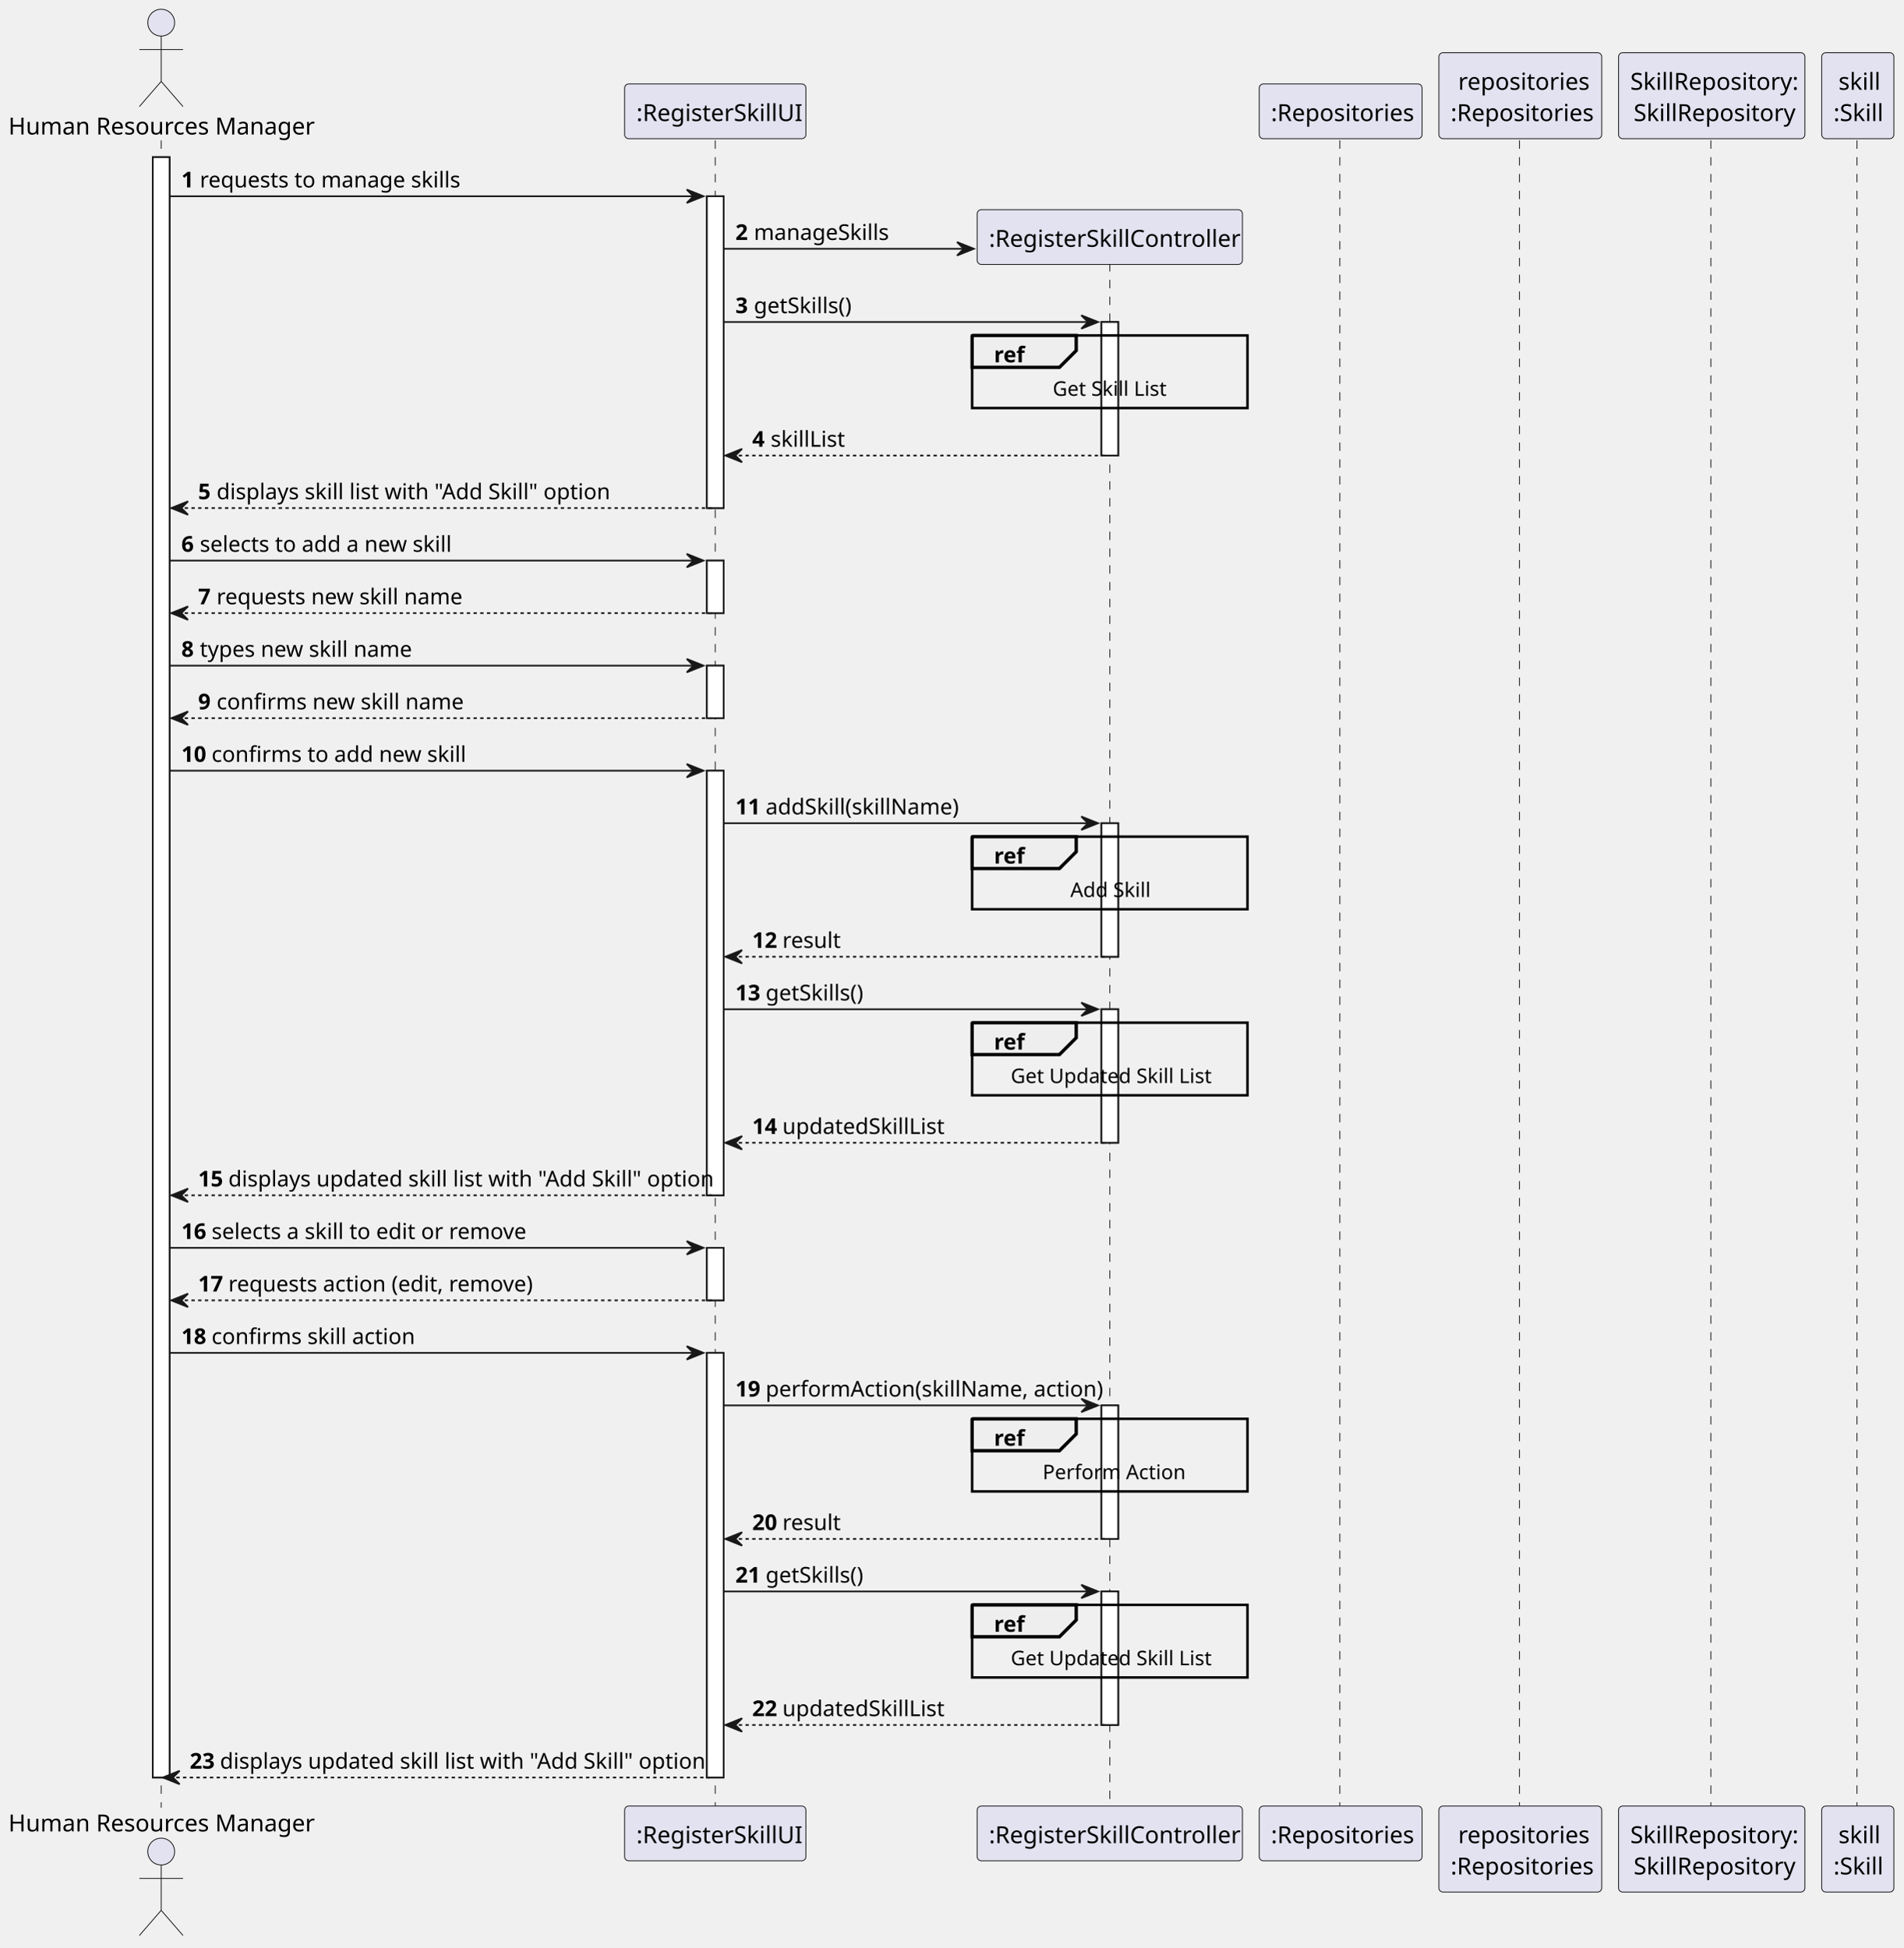
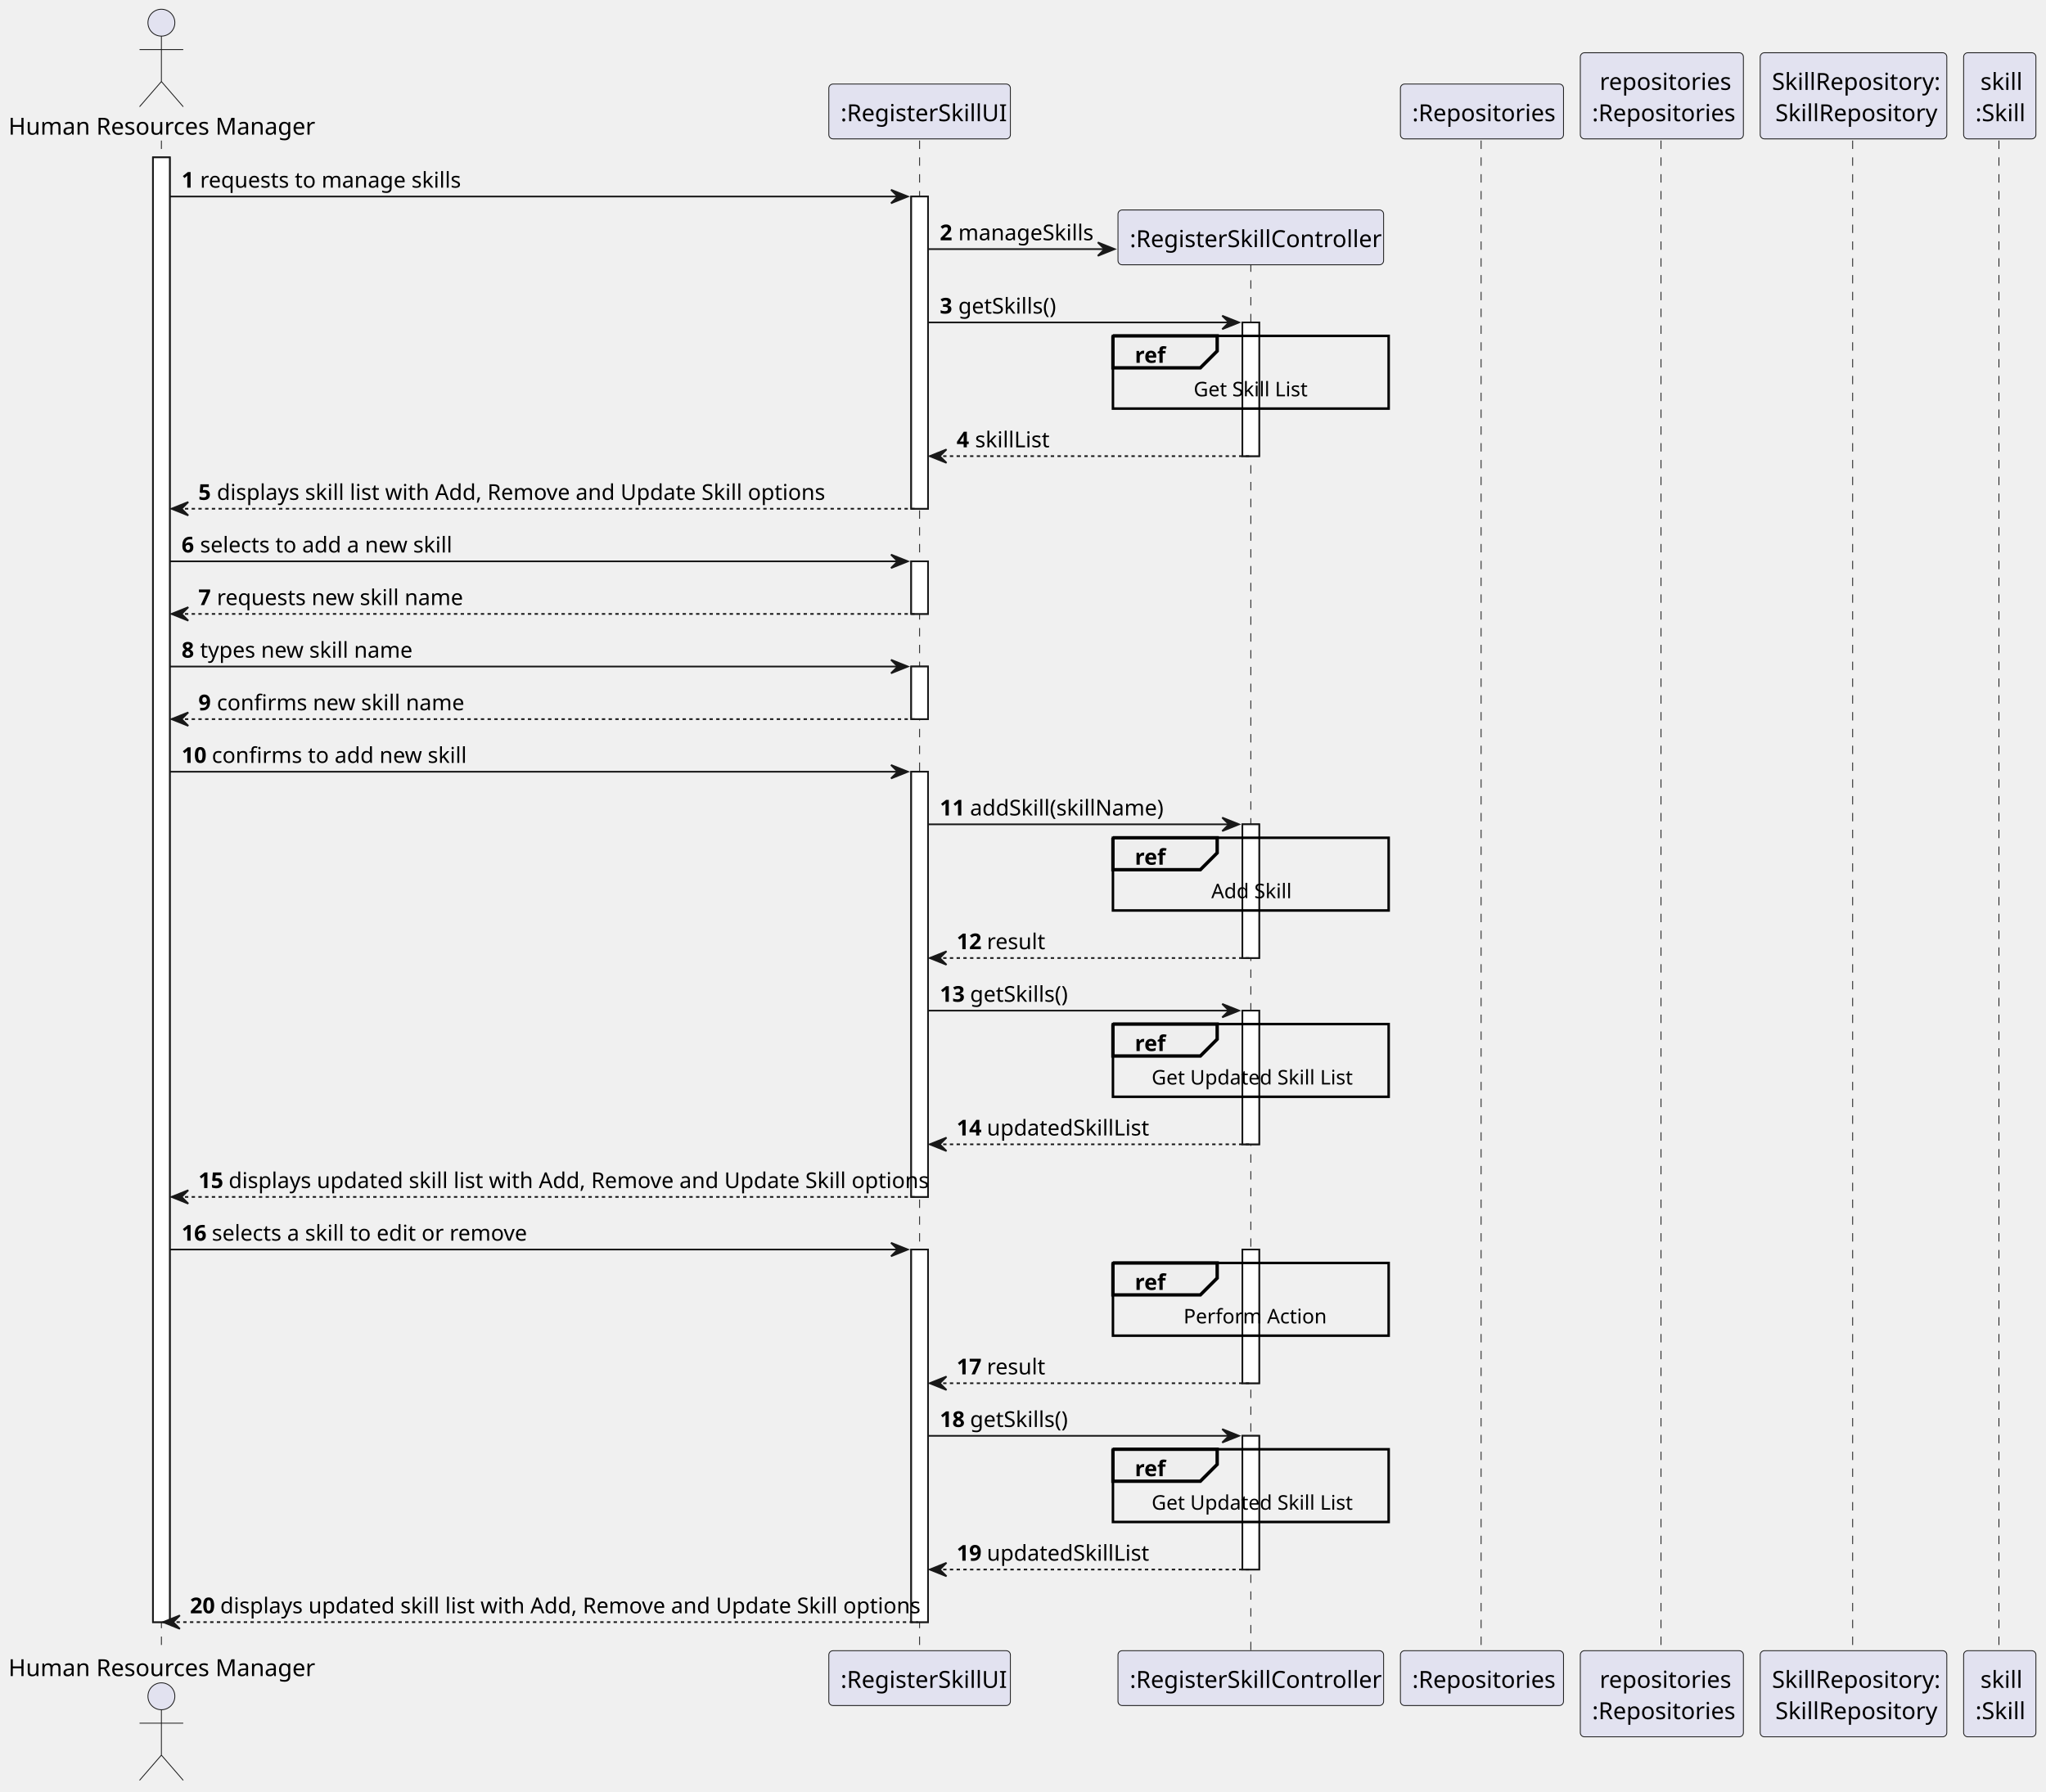
- <svg xmlns="http://www.w3.org/2000/svg" contentStyleType="text/css" height="1160px" preserveAspectRatio="none" style="width:1134px;height:1160px;background:#FFFFFF;" version="1.1" viewBox="0 0 1134 1160" width="1134px" zoomAndPan="magnify">
+ <svg xmlns="http://www.w3.org/2000/svg" contentStyleType="text/css" height="1066px" preserveAspectRatio="none" style="width:1217px;height:1066px;background:#FFFFFF;" version="1.1" viewBox="0 0 1217 1066" width="1217px" zoomAndPan="magnify">
  <defs />
  <g>
-     <rect fill="#FFFFFF" height="965.283" style="stroke:#181818;stroke-width:1.0;" width="10" x="91" y="93.621" />
-     <rect fill="#FFFFFF" height="185.746" style="stroke:#181818;stroke-width:1.0;" width="10" x="421" y="116.912" />
-     <rect fill="#FFFFFF" height="31.291" style="stroke:#181818;stroke-width:1.0;" width="10" x="421" y="333.949" />
-     <rect fill="#FFFFFF" height="31.291" style="stroke:#181818;stroke-width:1.0;" width="10" x="421" y="396.531" />
-     <rect fill="#FFFFFF" height="252.959" style="stroke:#181818;stroke-width:1.0;" width="10" x="421" y="459.113" />
-     <rect fill="#FFFFFF" height="31.291" style="stroke:#181818;stroke-width:1.0;" width="10" x="421" y="743.363" />
-     <rect fill="#FFFFFF" height="252.959" style="stroke:#181818;stroke-width:1.0;" width="10" x="421" y="805.945" />
-     <rect fill="#FFFFFF" height="79.543" style="stroke:#181818;stroke-width:1.0;" width="10" x="656" y="191.824" />
-     <rect fill="#FFFFFF" height="79.543" style="stroke:#181818;stroke-width:1.0;" width="10" x="656" y="490.404" />
-     <rect fill="#FFFFFF" height="79.543" style="stroke:#181818;stroke-width:1.0;" width="10" x="656" y="601.238" />
-     <rect fill="#FFFFFF" height="79.543" style="stroke:#181818;stroke-width:1.0;" width="10" x="656" y="837.236" />
-     <rect fill="#FFFFFF" height="79.543" style="stroke:#181818;stroke-width:1.0;" width="10" x="656" y="948.07" />
-     <line style="stroke:#181818;stroke-width:0.5;stroke-dasharray:5.0,5.0;" x1="96" x2="96" y1="83.621" y2="1076.904" />
-     <line style="stroke:#181818;stroke-width:0.5;stroke-dasharray:5.0,5.0;" x1="426" x2="426" y1="83.621" y2="1076.904" />
-     <line style="stroke:#181818;stroke-width:0.5;stroke-dasharray:5.0,5.0;" x1="661" x2="661" y1="156.723" y2="1076.904" />
-     <line style="stroke:#181818;stroke-width:0.5;stroke-dasharray:5.0,5.0;" x1="798" x2="798" y1="83.621" y2="1076.904" />
-     <line style="stroke:#181818;stroke-width:0.5;stroke-dasharray:5.0,5.0;" x1="905" x2="905" y1="83.621" y2="1076.904" />
-     <line style="stroke:#181818;stroke-width:0.5;stroke-dasharray:5.0,5.0;" x1="1019" x2="1019" y1="83.621" y2="1076.904" />
-     <line style="stroke:#181818;stroke-width:0.5;stroke-dasharray:5.0,5.0;" x1="1106" x2="1106" y1="83.621" y2="1076.904" />
+     <rect fill="#FFFFFF" height="871.41" style="stroke:#181818;stroke-width:1.0;" width="10" x="91" y="93.621" />
+     <rect fill="#FFFFFF" height="185.746" style="stroke:#181818;stroke-width:1.0;" width="10" x="542" y="116.912" />
+     <rect fill="#FFFFFF" height="31.291" style="stroke:#181818;stroke-width:1.0;" width="10" x="542" y="333.949" />
+     <rect fill="#FFFFFF" height="31.291" style="stroke:#181818;stroke-width:1.0;" width="10" x="542" y="396.531" />
+     <rect fill="#FFFFFF" height="252.959" style="stroke:#181818;stroke-width:1.0;" width="10" x="542" y="459.113" />
+     <rect fill="#FFFFFF" height="221.668" style="stroke:#181818;stroke-width:1.0;" width="10" x="542" y="743.363" />
+     <rect fill="#FFFFFF" height="79.543" style="stroke:#181818;stroke-width:1.0;" width="10" x="739" y="191.824" />
+     <rect fill="#FFFFFF" height="79.543" style="stroke:#181818;stroke-width:1.0;" width="10" x="739" y="490.404" />
+     <rect fill="#FFFFFF" height="79.543" style="stroke:#181818;stroke-width:1.0;" width="10" x="739" y="601.238" />
+     <rect fill="#FFFFFF" height="79.543" style="stroke:#181818;stroke-width:1.0;" width="10" x="739" y="743.363" />
+     <rect fill="#FFFFFF" height="79.543" style="stroke:#181818;stroke-width:1.0;" width="10" x="739" y="854.197" />
+     <line style="stroke:#181818;stroke-width:0.5;stroke-dasharray:5.0,5.0;" x1="96" x2="96" y1="83.621" y2="983.031" />
+     <line style="stroke:#181818;stroke-width:0.5;stroke-dasharray:5.0,5.0;" x1="547" x2="547" y1="83.621" y2="983.031" />
+     <line style="stroke:#181818;stroke-width:0.5;stroke-dasharray:5.0,5.0;" x1="744" x2="744" y1="156.723" y2="983.031" />
+     <line style="stroke:#181818;stroke-width:0.5;stroke-dasharray:5.0,5.0;" x1="881" x2="881" y1="83.621" y2="983.031" />
+     <line style="stroke:#181818;stroke-width:0.5;stroke-dasharray:5.0,5.0;" x1="988" x2="988" y1="83.621" y2="983.031" />
+     <line style="stroke:#181818;stroke-width:0.5;stroke-dasharray:5.0,5.0;" x1="1102" x2="1102" y1="83.621" y2="983.031" />
+     <line style="stroke:#181818;stroke-width:0.5;stroke-dasharray:5.0,5.0;" x1="1189" x2="1189" y1="83.621" y2="983.031" />
    <text fill="#000000" font-family="sans-serif" font-size="14" lengthAdjust="spacing" textLength="176" x="5" y="80.107">Human Resources Manager</text>
    <ellipse cx="96" cy="13.5" fill="#E2E2F0" rx="8" ry="8" style="stroke:#181818;stroke-width:0.5;" />
    <path d="M96,21.5 L96,48.5 M83,29.5 L109,29.5 M96,48.5 L83,63.5 M96,48.5 L109,63.5 " fill="none" style="stroke:#181818;stroke-width:0.5;" />
-     <text fill="#000000" font-family="sans-serif" font-size="14" lengthAdjust="spacing" textLength="176" x="5" y="1091.012">Human Resources Manager</text>
-     <ellipse cx="96" cy="1103.025" fill="#E2E2F0" rx="8" ry="8" style="stroke:#181818;stroke-width:0.5;" />
-     <path d="M96,1111.025 L96,1138.025 M83,1119.025 L109,1119.025 M96,1138.025 L83,1153.025 M96,1138.025 L109,1153.025 " fill="none" style="stroke:#181818;stroke-width:0.5;" />
-     <rect fill="#E2E2F0" height="32.621" rx="2.5" ry="2.5" style="stroke:#181818;stroke-width:0.5;" width="108" x="372" y="50" />
-     <text fill="#000000" font-family="sans-serif" font-size="14" lengthAdjust="spacing" textLength="94" x="379" y="72.107">:RegisterSkillUI</text>
-     <rect fill="#E2E2F0" height="32.621" rx="2.5" ry="2.5" style="stroke:#181818;stroke-width:0.5;" width="108" x="372" y="1075.904" />
-     <text fill="#000000" font-family="sans-serif" font-size="14" lengthAdjust="spacing" textLength="94" x="379" y="1098.012">:RegisterSkillUI</text>
-     <rect fill="#E2E2F0" height="32.621" rx="2.5" ry="2.5" style="stroke:#181818;stroke-width:0.5;" width="158" x="582" y="1075.904" />
-     <text fill="#000000" font-family="sans-serif" font-size="14" lengthAdjust="spacing" textLength="144" x="589" y="1098.012">:RegisterSkillController</text>
-     <rect fill="#E2E2F0" height="32.621" rx="2.5" ry="2.5" style="stroke:#181818;stroke-width:0.5;" width="97" x="750" y="50" />
-     <text fill="#000000" font-family="sans-serif" font-size="14" lengthAdjust="spacing" textLength="83" x="757" y="72.107">:Repositories</text>
-     <rect fill="#E2E2F0" height="32.621" rx="2.5" ry="2.5" style="stroke:#181818;stroke-width:0.5;" width="97" x="750" y="1075.904" />
-     <text fill="#000000" font-family="sans-serif" font-size="14" lengthAdjust="spacing" textLength="83" x="757" y="1098.012">:Repositories</text>
-     <rect fill="#E2E2F0" height="51.242" rx="2.5" ry="2.5" style="stroke:#181818;stroke-width:0.5;" width="97" x="857" y="31.379" />
-     <text fill="#000000" font-family="sans-serif" font-size="14" lengthAdjust="spacing" textLength="74" x="868.5" y="53.486">repositories</text>
-     <text fill="#000000" font-family="sans-serif" font-size="14" lengthAdjust="spacing" textLength="83" x="864" y="72.107">:Repositories</text>
-     <rect fill="#E2E2F0" height="51.242" rx="2.5" ry="2.5" style="stroke:#181818;stroke-width:0.5;" width="97" x="857" y="1075.904" />
-     <text fill="#000000" font-family="sans-serif" font-size="14" lengthAdjust="spacing" textLength="74" x="868.5" y="1098.012">repositories</text>
-     <text fill="#000000" font-family="sans-serif" font-size="14" lengthAdjust="spacing" textLength="83" x="864" y="1116.633">:Repositories</text>
-     <rect fill="#E2E2F0" height="51.242" rx="2.5" ry="2.5" style="stroke:#181818;stroke-width:0.5;" width="111" x="964" y="31.379" />
-     <text fill="#000000" font-family="sans-serif" font-size="14" lengthAdjust="spacing" textLength="97" x="971" y="53.486">SkillRepository:</text>
-     <text fill="#000000" font-family="sans-serif" font-size="14" lengthAdjust="spacing" textLength="93" x="973" y="72.107">SkillRepository</text>
-     <rect fill="#E2E2F0" height="51.242" rx="2.5" ry="2.5" style="stroke:#181818;stroke-width:0.5;" width="111" x="964" y="1075.904" />
-     <text fill="#000000" font-family="sans-serif" font-size="14" lengthAdjust="spacing" textLength="97" x="971" y="1098.012">SkillRepository:</text>
-     <text fill="#000000" font-family="sans-serif" font-size="14" lengthAdjust="spacing" textLength="93" x="973" y="1116.633">SkillRepository</text>
-     <rect fill="#E2E2F0" height="51.242" rx="2.5" ry="2.5" style="stroke:#181818;stroke-width:0.5;" width="43" x="1085" y="31.379" />
-     <text fill="#000000" font-family="sans-serif" font-size="14" lengthAdjust="spacing" textLength="23" x="1095" y="53.486">skill</text>
-     <text fill="#000000" font-family="sans-serif" font-size="14" lengthAdjust="spacing" textLength="29" x="1092" y="72.107">:Skill</text>
-     <rect fill="#E2E2F0" height="51.242" rx="2.5" ry="2.5" style="stroke:#181818;stroke-width:0.5;" width="43" x="1085" y="1075.904" />
-     <text fill="#000000" font-family="sans-serif" font-size="14" lengthAdjust="spacing" textLength="23" x="1095" y="1098.012">skill</text>
-     <text fill="#000000" font-family="sans-serif" font-size="14" lengthAdjust="spacing" textLength="29" x="1092" y="1116.633">:Skill</text>
-     <rect fill="#FFFFFF" height="965.283" style="stroke:#181818;stroke-width:1.0;" width="10" x="91" y="93.621" />
-     <rect fill="#FFFFFF" height="185.746" style="stroke:#181818;stroke-width:1.0;" width="10" x="421" y="116.912" />
-     <rect fill="#FFFFFF" height="31.291" style="stroke:#181818;stroke-width:1.0;" width="10" x="421" y="333.949" />
-     <rect fill="#FFFFFF" height="31.291" style="stroke:#181818;stroke-width:1.0;" width="10" x="421" y="396.531" />
-     <rect fill="#FFFFFF" height="252.959" style="stroke:#181818;stroke-width:1.0;" width="10" x="421" y="459.113" />
-     <rect fill="#FFFFFF" height="31.291" style="stroke:#181818;stroke-width:1.0;" width="10" x="421" y="743.363" />
-     <rect fill="#FFFFFF" height="252.959" style="stroke:#181818;stroke-width:1.0;" width="10" x="421" y="805.945" />
-     <rect fill="#FFFFFF" height="79.543" style="stroke:#181818;stroke-width:1.0;" width="10" x="656" y="191.824" />
-     <rect fill="#FFFFFF" height="79.543" style="stroke:#181818;stroke-width:1.0;" width="10" x="656" y="490.404" />
-     <rect fill="#FFFFFF" height="79.543" style="stroke:#181818;stroke-width:1.0;" width="10" x="656" y="601.238" />
-     <rect fill="#FFFFFF" height="79.543" style="stroke:#181818;stroke-width:1.0;" width="10" x="656" y="837.236" />
-     <rect fill="#FFFFFF" height="79.543" style="stroke:#181818;stroke-width:1.0;" width="10" x="656" y="948.07" />
-     <polygon fill="#181818" points="409,112.912,419,116.912,409,120.912,413,116.912" style="stroke:#181818;stroke-width:1.0;" />
-     <line style="stroke:#181818;stroke-width:1.0;" x1="101" x2="415" y1="116.912" y2="116.912" />
+     <text fill="#000000" font-family="sans-serif" font-size="14" lengthAdjust="spacing" textLength="176" x="5" y="997.139">Human Resources Manager</text>
+     <ellipse cx="96" cy="1009.152" fill="#E2E2F0" rx="8" ry="8" style="stroke:#181818;stroke-width:0.5;" />
+     <path d="M96,1017.152 L96,1044.152 M83,1025.152 L109,1025.152 M96,1044.152 L83,1059.152 M96,1044.152 L109,1059.152 " fill="none" style="stroke:#181818;stroke-width:0.5;" />
+     <rect fill="#E2E2F0" height="32.621" rx="2.5" ry="2.5" style="stroke:#181818;stroke-width:0.5;" width="108" x="493" y="50" />
+     <text fill="#000000" font-family="sans-serif" font-size="14" lengthAdjust="spacing" textLength="94" x="500" y="72.107">:RegisterSkillUI</text>
+     <rect fill="#E2E2F0" height="32.621" rx="2.5" ry="2.5" style="stroke:#181818;stroke-width:0.5;" width="108" x="493" y="982.031" />
+     <text fill="#000000" font-family="sans-serif" font-size="14" lengthAdjust="spacing" textLength="94" x="500" y="1004.139">:RegisterSkillUI</text>
+     <rect fill="#E2E2F0" height="32.621" rx="2.5" ry="2.5" style="stroke:#181818;stroke-width:0.5;" width="158" x="665" y="982.031" />
+     <text fill="#000000" font-family="sans-serif" font-size="14" lengthAdjust="spacing" textLength="144" x="672" y="1004.139">:RegisterSkillController</text>
+     <rect fill="#E2E2F0" height="32.621" rx="2.5" ry="2.5" style="stroke:#181818;stroke-width:0.5;" width="97" x="833" y="50" />
+     <text fill="#000000" font-family="sans-serif" font-size="14" lengthAdjust="spacing" textLength="83" x="840" y="72.107">:Repositories</text>
+     <rect fill="#E2E2F0" height="32.621" rx="2.5" ry="2.5" style="stroke:#181818;stroke-width:0.5;" width="97" x="833" y="982.031" />
+     <text fill="#000000" font-family="sans-serif" font-size="14" lengthAdjust="spacing" textLength="83" x="840" y="1004.139">:Repositories</text>
+     <rect fill="#E2E2F0" height="51.242" rx="2.5" ry="2.5" style="stroke:#181818;stroke-width:0.5;" width="97" x="940" y="31.379" />
+     <text fill="#000000" font-family="sans-serif" font-size="14" lengthAdjust="spacing" textLength="74" x="951.5" y="53.486">repositories</text>
+     <text fill="#000000" font-family="sans-serif" font-size="14" lengthAdjust="spacing" textLength="83" x="947" y="72.107">:Repositories</text>
+     <rect fill="#E2E2F0" height="51.242" rx="2.5" ry="2.5" style="stroke:#181818;stroke-width:0.5;" width="97" x="940" y="982.031" />
+     <text fill="#000000" font-family="sans-serif" font-size="14" lengthAdjust="spacing" textLength="74" x="951.5" y="1004.139">repositories</text>
+     <text fill="#000000" font-family="sans-serif" font-size="14" lengthAdjust="spacing" textLength="83" x="947" y="1022.76">:Repositories</text>
+     <rect fill="#E2E2F0" height="51.242" rx="2.5" ry="2.5" style="stroke:#181818;stroke-width:0.5;" width="111" x="1047" y="31.379" />
+     <text fill="#000000" font-family="sans-serif" font-size="14" lengthAdjust="spacing" textLength="97" x="1054" y="53.486">SkillRepository:</text>
+     <text fill="#000000" font-family="sans-serif" font-size="14" lengthAdjust="spacing" textLength="93" x="1056" y="72.107">SkillRepository</text>
+     <rect fill="#E2E2F0" height="51.242" rx="2.5" ry="2.5" style="stroke:#181818;stroke-width:0.5;" width="111" x="1047" y="982.031" />
+     <text fill="#000000" font-family="sans-serif" font-size="14" lengthAdjust="spacing" textLength="97" x="1054" y="1004.139">SkillRepository:</text>
+     <text fill="#000000" font-family="sans-serif" font-size="14" lengthAdjust="spacing" textLength="93" x="1056" y="1022.76">SkillRepository</text>
+     <rect fill="#E2E2F0" height="51.242" rx="2.5" ry="2.5" style="stroke:#181818;stroke-width:0.5;" width="43" x="1168" y="31.379" />
+     <text fill="#000000" font-family="sans-serif" font-size="14" lengthAdjust="spacing" textLength="23" x="1178" y="53.486">skill</text>
+     <text fill="#000000" font-family="sans-serif" font-size="14" lengthAdjust="spacing" textLength="29" x="1175" y="72.107">:Skill</text>
+     <rect fill="#E2E2F0" height="51.242" rx="2.5" ry="2.5" style="stroke:#181818;stroke-width:0.5;" width="43" x="1168" y="982.031" />
+     <text fill="#000000" font-family="sans-serif" font-size="14" lengthAdjust="spacing" textLength="23" x="1178" y="1004.139">skill</text>
+     <text fill="#000000" font-family="sans-serif" font-size="14" lengthAdjust="spacing" textLength="29" x="1175" y="1022.76">:Skill</text>
+     <rect fill="#FFFFFF" height="871.41" style="stroke:#181818;stroke-width:1.0;" width="10" x="91" y="93.621" />
+     <rect fill="#FFFFFF" height="185.746" style="stroke:#181818;stroke-width:1.0;" width="10" x="542" y="116.912" />
+     <rect fill="#FFFFFF" height="31.291" style="stroke:#181818;stroke-width:1.0;" width="10" x="542" y="333.949" />
+     <rect fill="#FFFFFF" height="31.291" style="stroke:#181818;stroke-width:1.0;" width="10" x="542" y="396.531" />
+     <rect fill="#FFFFFF" height="252.959" style="stroke:#181818;stroke-width:1.0;" width="10" x="542" y="459.113" />
+     <rect fill="#FFFFFF" height="221.668" style="stroke:#181818;stroke-width:1.0;" width="10" x="542" y="743.363" />
+     <rect fill="#FFFFFF" height="79.543" style="stroke:#181818;stroke-width:1.0;" width="10" x="739" y="191.824" />
+     <rect fill="#FFFFFF" height="79.543" style="stroke:#181818;stroke-width:1.0;" width="10" x="739" y="490.404" />
+     <rect fill="#FFFFFF" height="79.543" style="stroke:#181818;stroke-width:1.0;" width="10" x="739" y="601.238" />
+     <rect fill="#FFFFFF" height="79.543" style="stroke:#181818;stroke-width:1.0;" width="10" x="739" y="743.363" />
+     <rect fill="#FFFFFF" height="79.543" style="stroke:#181818;stroke-width:1.0;" width="10" x="739" y="854.197" />
+     <polygon fill="#181818" points="530,112.912,540,116.912,530,120.912,534,116.912" style="stroke:#181818;stroke-width:1.0;" />
+     <line style="stroke:#181818;stroke-width:1.0;" x1="101" x2="536" y1="116.912" y2="116.912" />
    <text fill="#000000" font-family="sans-serif" font-size="13" font-weight="bold" lengthAdjust="spacing" textLength="7" x="108" y="111.649">1</text>
    <text fill="#000000" font-family="sans-serif" font-size="13" lengthAdjust="spacing" textLength="149" x="119" y="111.649">requests to manage skills</text>
-     <polygon fill="#181818" points="570,144.203,580,148.203,570,152.203,574,148.203" style="stroke:#181818;stroke-width:1.0;" />
-     <line style="stroke:#181818;stroke-width:1.0;" x1="431" x2="576" y1="148.203" y2="148.203" />
-     <text fill="#000000" font-family="sans-serif" font-size="13" font-weight="bold" lengthAdjust="spacing" textLength="7" x="438" y="142.94">2</text>
-     <text fill="#000000" font-family="sans-serif" font-size="13" lengthAdjust="spacing" textLength="78" x="449" y="142.94">manageSkills</text>
-     <rect fill="#E2E2F0" height="32.621" rx="2.5" ry="2.5" style="stroke:#181818;stroke-width:0.5;" width="158" x="582" y="124.912" />
-     <text fill="#000000" font-family="sans-serif" font-size="14" lengthAdjust="spacing" textLength="144" x="589" y="147.019">:RegisterSkillController</text>
-     <polygon fill="#181818" points="644,187.824,654,191.824,644,195.824,648,191.824" style="stroke:#181818;stroke-width:1.0;" />
-     <line style="stroke:#181818;stroke-width:1.0;" x1="431" x2="650" y1="191.824" y2="191.824" />
-     <text fill="#000000" font-family="sans-serif" font-size="13" font-weight="bold" lengthAdjust="spacing" textLength="7" x="438" y="186.561">3</text>
-     <text fill="#000000" font-family="sans-serif" font-size="13" lengthAdjust="spacing" textLength="58" x="449" y="186.561">getSkills()</text>
-     <rect fill="none" height="43.252" style="stroke:#000000;stroke-width:1.5;" width="164" x="579" y="199.824" />
-     <path d="M579,199.824 L641,199.824 L641,208.824 L631,218.824 L579,218.824 L579,199.824 " fill="#EEEEEE" style="stroke:#000000;stroke-width:2.0;" />
-     <text fill="#000000" font-family="sans-serif" font-size="13" font-weight="bold" lengthAdjust="spacing" textLength="17" x="592" y="215.852">ref</text>
-     <text fill="#000000" font-family="sans-serif" font-size="12" lengthAdjust="spacing" textLength="68" x="627" y="235.773">Get Skill List</text>
-     <polygon fill="#181818" points="442,267.367,432,271.367,442,275.367,438,271.367" style="stroke:#181818;stroke-width:1.0;" />
-     <line style="stroke:#181818;stroke-width:1.0;stroke-dasharray:2.0,2.0;" x1="436" x2="660" y1="271.367" y2="271.367" />
-     <text fill="#000000" font-family="sans-serif" font-size="13" font-weight="bold" lengthAdjust="spacing" textLength="7" x="448" y="266.104">4</text>
-     <text fill="#000000" font-family="sans-serif" font-size="13" lengthAdjust="spacing" textLength="44" x="459" y="266.104">skillList</text>
+     <polygon fill="#181818" points="653,144.203,663,148.203,653,152.203,657,148.203" style="stroke:#181818;stroke-width:1.0;" />
+     <line style="stroke:#181818;stroke-width:1.0;" x1="552" x2="659" y1="148.203" y2="148.203" />
+     <text fill="#000000" font-family="sans-serif" font-size="13" font-weight="bold" lengthAdjust="spacing" textLength="7" x="559" y="142.94">2</text>
+     <text fill="#000000" font-family="sans-serif" font-size="13" lengthAdjust="spacing" textLength="78" x="570" y="142.94">manageSkills</text>
+     <rect fill="#E2E2F0" height="32.621" rx="2.5" ry="2.5" style="stroke:#181818;stroke-width:0.5;" width="158" x="665" y="124.912" />
+     <text fill="#000000" font-family="sans-serif" font-size="14" lengthAdjust="spacing" textLength="144" x="672" y="147.019">:RegisterSkillController</text>
+     <polygon fill="#181818" points="727,187.824,737,191.824,727,195.824,731,191.824" style="stroke:#181818;stroke-width:1.0;" />
+     <line style="stroke:#181818;stroke-width:1.0;" x1="552" x2="733" y1="191.824" y2="191.824" />
+     <text fill="#000000" font-family="sans-serif" font-size="13" font-weight="bold" lengthAdjust="spacing" textLength="7" x="559" y="186.561">3</text>
+     <text fill="#000000" font-family="sans-serif" font-size="13" lengthAdjust="spacing" textLength="58" x="570" y="186.561">getSkills()</text>
+     <rect fill="none" height="43.252" style="stroke:#000000;stroke-width:1.5;" width="164" x="662" y="199.824" />
+     <path d="M662,199.824 L724,199.824 L724,208.824 L714,218.824 L662,218.824 L662,199.824 " fill="#EEEEEE" style="stroke:#000000;stroke-width:2.0;" />
+     <text fill="#000000" font-family="sans-serif" font-size="13" font-weight="bold" lengthAdjust="spacing" textLength="17" x="675" y="215.852">ref</text>
+     <text fill="#000000" font-family="sans-serif" font-size="12" lengthAdjust="spacing" textLength="68" x="710" y="235.773">Get Skill List</text>
+     <polygon fill="#181818" points="563,267.367,553,271.367,563,275.367,559,271.367" style="stroke:#181818;stroke-width:1.0;" />
+     <line style="stroke:#181818;stroke-width:1.0;stroke-dasharray:2.0,2.0;" x1="557" x2="743" y1="271.367" y2="271.367" />
+     <text fill="#000000" font-family="sans-serif" font-size="13" font-weight="bold" lengthAdjust="spacing" textLength="7" x="569" y="266.104">4</text>
+     <text fill="#000000" font-family="sans-serif" font-size="13" lengthAdjust="spacing" textLength="44" x="580" y="266.104">skillList</text>
    <polygon fill="#181818" points="112,298.658,102,302.658,112,306.658,108,302.658" style="stroke:#181818;stroke-width:1.0;" />
-     <line style="stroke:#181818;stroke-width:1.0;stroke-dasharray:2.0,2.0;" x1="106" x2="425" y1="302.658" y2="302.658" />
+     <line style="stroke:#181818;stroke-width:1.0;stroke-dasharray:2.0,2.0;" x1="106" x2="546" y1="302.658" y2="302.658" />
    <text fill="#000000" font-family="sans-serif" font-size="13" font-weight="bold" lengthAdjust="spacing" textLength="7" x="118" y="297.396">5</text>
-     <text fill="#000000" font-family="sans-serif" font-size="13" lengthAdjust="spacing" textLength="228" x="129" y="297.396">displays skill list with "Add Skill" option</text>
-     <polygon fill="#181818" points="409,329.949,419,333.949,409,337.949,413,333.949" style="stroke:#181818;stroke-width:1.0;" />
-     <line style="stroke:#181818;stroke-width:1.0;" x1="101" x2="415" y1="333.949" y2="333.949" />
+     <text fill="#000000" font-family="sans-serif" font-size="13" lengthAdjust="spacing" textLength="349" x="129" y="297.396">displays skill list with Add, Remove and Update Skill options</text>
+     <polygon fill="#181818" points="530,329.949,540,333.949,530,337.949,534,333.949" style="stroke:#181818;stroke-width:1.0;" />
+     <line style="stroke:#181818;stroke-width:1.0;" x1="101" x2="536" y1="333.949" y2="333.949" />
    <text fill="#000000" font-family="sans-serif" font-size="13" font-weight="bold" lengthAdjust="spacing" textLength="7" x="108" y="328.687">6</text>
    <text fill="#000000" font-family="sans-serif" font-size="13" lengthAdjust="spacing" textLength="147" x="119" y="328.687">selects to add a new skill</text>
    <polygon fill="#181818" points="112,361.24,102,365.24,112,369.24,108,365.24" style="stroke:#181818;stroke-width:1.0;" />
-     <line style="stroke:#181818;stroke-width:1.0;stroke-dasharray:2.0,2.0;" x1="106" x2="425" y1="365.24" y2="365.24" />
+     <line style="stroke:#181818;stroke-width:1.0;stroke-dasharray:2.0,2.0;" x1="106" x2="546" y1="365.24" y2="365.24" />
    <text fill="#000000" font-family="sans-serif" font-size="13" font-weight="bold" lengthAdjust="spacing" textLength="7" x="118" y="359.978">7</text>
    <text fill="#000000" font-family="sans-serif" font-size="13" lengthAdjust="spacing" textLength="140" x="129" y="359.978">requests new skill name</text>
-     <polygon fill="#181818" points="409,392.531,419,396.531,409,400.531,413,396.531" style="stroke:#181818;stroke-width:1.0;" />
-     <line style="stroke:#181818;stroke-width:1.0;" x1="101" x2="415" y1="396.531" y2="396.531" />
+     <polygon fill="#181818" points="530,392.531,540,396.531,530,400.531,534,396.531" style="stroke:#181818;stroke-width:1.0;" />
+     <line style="stroke:#181818;stroke-width:1.0;" x1="101" x2="536" y1="396.531" y2="396.531" />
    <text fill="#000000" font-family="sans-serif" font-size="13" font-weight="bold" lengthAdjust="spacing" textLength="7" x="108" y="391.269">8</text>
    <text fill="#000000" font-family="sans-serif" font-size="13" lengthAdjust="spacing" textLength="122" x="119" y="391.269">types new skill name</text>
    <polygon fill="#181818" points="112,423.822,102,427.822,112,431.822,108,427.822" style="stroke:#181818;stroke-width:1.0;" />
-     <line style="stroke:#181818;stroke-width:1.0;stroke-dasharray:2.0,2.0;" x1="106" x2="425" y1="427.822" y2="427.822" />
+     <line style="stroke:#181818;stroke-width:1.0;stroke-dasharray:2.0,2.0;" x1="106" x2="546" y1="427.822" y2="427.822" />
    <text fill="#000000" font-family="sans-serif" font-size="13" font-weight="bold" lengthAdjust="spacing" textLength="7" x="118" y="422.56">9</text>
    <text fill="#000000" font-family="sans-serif" font-size="13" lengthAdjust="spacing" textLength="139" x="129" y="422.56">confirms new skill name</text>
-     <polygon fill="#181818" points="409,455.113,419,459.113,409,463.113,413,459.113" style="stroke:#181818;stroke-width:1.0;" />
-     <line style="stroke:#181818;stroke-width:1.0;" x1="101" x2="415" y1="459.113" y2="459.113" />
+     <polygon fill="#181818" points="530,455.113,540,459.113,530,463.113,534,459.113" style="stroke:#181818;stroke-width:1.0;" />
+     <line style="stroke:#181818;stroke-width:1.0;" x1="101" x2="536" y1="459.113" y2="459.113" />
    <text fill="#000000" font-family="sans-serif" font-size="13" font-weight="bold" lengthAdjust="spacing" textLength="14" x="108" y="453.851">10</text>
    <text fill="#000000" font-family="sans-serif" font-size="13" lengthAdjust="spacing" textLength="143" x="126" y="453.851">confirms to add new skill</text>
-     <polygon fill="#181818" points="644,486.404,654,490.404,644,494.404,648,490.404" style="stroke:#181818;stroke-width:1.0;" />
-     <line style="stroke:#181818;stroke-width:1.0;" x1="431" x2="650" y1="490.404" y2="490.404" />
-     <text fill="#000000" font-family="sans-serif" font-size="13" font-weight="bold" lengthAdjust="spacing" textLength="14" x="438" y="485.142">11</text>
-     <text fill="#000000" font-family="sans-serif" font-size="13" lengthAdjust="spacing" textLength="111" x="456" y="485.142">addSkill(skillName)</text>
-     <rect fill="none" height="43.252" style="stroke:#000000;stroke-width:1.5;" width="164" x="579" y="498.404" />
-     <path d="M579,498.404 L641,498.404 L641,507.404 L631,517.404 L579,517.404 L579,498.404 " fill="#EEEEEE" style="stroke:#000000;stroke-width:2.0;" />
-     <text fill="#000000" font-family="sans-serif" font-size="13" font-weight="bold" lengthAdjust="spacing" textLength="17" x="592" y="514.433">ref</text>
-     <text fill="#000000" font-family="sans-serif" font-size="12" lengthAdjust="spacing" textLength="47" x="637.5" y="534.354">Add Skill</text>
-     <polygon fill="#181818" points="442,565.947,432,569.947,442,573.947,438,569.947" style="stroke:#181818;stroke-width:1.0;" />
-     <line style="stroke:#181818;stroke-width:1.0;stroke-dasharray:2.0,2.0;" x1="436" x2="660" y1="569.947" y2="569.947" />
-     <text fill="#000000" font-family="sans-serif" font-size="13" font-weight="bold" lengthAdjust="spacing" textLength="14" x="448" y="564.685">12</text>
-     <text fill="#000000" font-family="sans-serif" font-size="13" lengthAdjust="spacing" textLength="32" x="466" y="564.685">result</text>
-     <polygon fill="#181818" points="644,597.238,654,601.238,644,605.238,648,601.238" style="stroke:#181818;stroke-width:1.0;" />
-     <line style="stroke:#181818;stroke-width:1.0;" x1="431" x2="650" y1="601.238" y2="601.238" />
-     <text fill="#000000" font-family="sans-serif" font-size="13" font-weight="bold" lengthAdjust="spacing" textLength="14" x="438" y="595.976">13</text>
-     <text fill="#000000" font-family="sans-serif" font-size="13" lengthAdjust="spacing" textLength="58" x="456" y="595.976">getSkills()</text>
-     <rect fill="none" height="43.252" style="stroke:#000000;stroke-width:1.5;" width="164" x="579" y="609.238" />
-     <path d="M579,609.238 L641,609.238 L641,618.238 L631,628.238 L579,628.238 L579,609.238 " fill="#EEEEEE" style="stroke:#000000;stroke-width:2.0;" />
-     <text fill="#000000" font-family="sans-serif" font-size="13" font-weight="bold" lengthAdjust="spacing" textLength="17" x="592" y="625.267">ref</text>
-     <text fill="#000000" font-family="sans-serif" font-size="12" lengthAdjust="spacing" textLength="118" x="602" y="645.188">Get Updated Skill List</text>
-     <polygon fill="#181818" points="442,676.781,432,680.781,442,684.781,438,680.781" style="stroke:#181818;stroke-width:1.0;" />
-     <line style="stroke:#181818;stroke-width:1.0;stroke-dasharray:2.0,2.0;" x1="436" x2="660" y1="680.781" y2="680.781" />
-     <text fill="#000000" font-family="sans-serif" font-size="13" font-weight="bold" lengthAdjust="spacing" textLength="14" x="448" y="675.519">14</text>
-     <text fill="#000000" font-family="sans-serif" font-size="13" lengthAdjust="spacing" textLength="92" x="466" y="675.519">updatedSkillList</text>
+     <polygon fill="#181818" points="727,486.404,737,490.404,727,494.404,731,490.404" style="stroke:#181818;stroke-width:1.0;" />
+     <line style="stroke:#181818;stroke-width:1.0;" x1="552" x2="733" y1="490.404" y2="490.404" />
+     <text fill="#000000" font-family="sans-serif" font-size="13" font-weight="bold" lengthAdjust="spacing" textLength="14" x="559" y="485.142">11</text>
+     <text fill="#000000" font-family="sans-serif" font-size="13" lengthAdjust="spacing" textLength="111" x="577" y="485.142">addSkill(skillName)</text>
+     <rect fill="none" height="43.252" style="stroke:#000000;stroke-width:1.5;" width="164" x="662" y="498.404" />
+     <path d="M662,498.404 L724,498.404 L724,507.404 L714,517.404 L662,517.404 L662,498.404 " fill="#EEEEEE" style="stroke:#000000;stroke-width:2.0;" />
+     <text fill="#000000" font-family="sans-serif" font-size="13" font-weight="bold" lengthAdjust="spacing" textLength="17" x="675" y="514.433">ref</text>
+     <text fill="#000000" font-family="sans-serif" font-size="12" lengthAdjust="spacing" textLength="47" x="720.5" y="534.354">Add Skill</text>
+     <polygon fill="#181818" points="563,565.947,553,569.947,563,573.947,559,569.947" style="stroke:#181818;stroke-width:1.0;" />
+     <line style="stroke:#181818;stroke-width:1.0;stroke-dasharray:2.0,2.0;" x1="557" x2="743" y1="569.947" y2="569.947" />
+     <text fill="#000000" font-family="sans-serif" font-size="13" font-weight="bold" lengthAdjust="spacing" textLength="14" x="569" y="564.685">12</text>
+     <text fill="#000000" font-family="sans-serif" font-size="13" lengthAdjust="spacing" textLength="32" x="587" y="564.685">result</text>
+     <polygon fill="#181818" points="727,597.238,737,601.238,727,605.238,731,601.238" style="stroke:#181818;stroke-width:1.0;" />
+     <line style="stroke:#181818;stroke-width:1.0;" x1="552" x2="733" y1="601.238" y2="601.238" />
+     <text fill="#000000" font-family="sans-serif" font-size="13" font-weight="bold" lengthAdjust="spacing" textLength="14" x="559" y="595.976">13</text>
+     <text fill="#000000" font-family="sans-serif" font-size="13" lengthAdjust="spacing" textLength="58" x="577" y="595.976">getSkills()</text>
+     <rect fill="none" height="43.252" style="stroke:#000000;stroke-width:1.5;" width="164" x="662" y="609.238" />
+     <path d="M662,609.238 L724,609.238 L724,618.238 L714,628.238 L662,628.238 L662,609.238 " fill="#EEEEEE" style="stroke:#000000;stroke-width:2.0;" />
+     <text fill="#000000" font-family="sans-serif" font-size="13" font-weight="bold" lengthAdjust="spacing" textLength="17" x="675" y="625.267">ref</text>
+     <text fill="#000000" font-family="sans-serif" font-size="12" lengthAdjust="spacing" textLength="118" x="685" y="645.188">Get Updated Skill List</text>
+     <polygon fill="#181818" points="563,676.781,553,680.781,563,684.781,559,680.781" style="stroke:#181818;stroke-width:1.0;" />
+     <line style="stroke:#181818;stroke-width:1.0;stroke-dasharray:2.0,2.0;" x1="557" x2="743" y1="680.781" y2="680.781" />
+     <text fill="#000000" font-family="sans-serif" font-size="13" font-weight="bold" lengthAdjust="spacing" textLength="14" x="569" y="675.519">14</text>
+     <text fill="#000000" font-family="sans-serif" font-size="13" lengthAdjust="spacing" textLength="92" x="587" y="675.519">updatedSkillList</text>
    <polygon fill="#181818" points="112,708.072,102,712.072,112,716.072,108,712.072" style="stroke:#181818;stroke-width:1.0;" />
-     <line style="stroke:#181818;stroke-width:1.0;stroke-dasharray:2.0,2.0;" x1="106" x2="425" y1="712.072" y2="712.072" />
+     <line style="stroke:#181818;stroke-width:1.0;stroke-dasharray:2.0,2.0;" x1="106" x2="546" y1="712.072" y2="712.072" />
    <text fill="#000000" font-family="sans-serif" font-size="13" font-weight="bold" lengthAdjust="spacing" textLength="14" x="118" y="706.81">15</text>
-     <text fill="#000000" font-family="sans-serif" font-size="13" lengthAdjust="spacing" textLength="278" x="136" y="706.81">displays updated skill list with "Add Skill" option</text>
-     <polygon fill="#181818" points="409,739.363,419,743.363,409,747.363,413,743.363" style="stroke:#181818;stroke-width:1.0;" />
-     <line style="stroke:#181818;stroke-width:1.0;" x1="101" x2="415" y1="743.363" y2="743.363" />
+     <text fill="#000000" font-family="sans-serif" font-size="13" lengthAdjust="spacing" textLength="399" x="136" y="706.81">displays updated skill list with Add, Remove and Update Skill options</text>
+     <polygon fill="#181818" points="530,739.363,540,743.363,530,747.363,534,743.363" style="stroke:#181818;stroke-width:1.0;" />
+     <line style="stroke:#181818;stroke-width:1.0;" x1="101" x2="536" y1="743.363" y2="743.363" />
    <text fill="#000000" font-family="sans-serif" font-size="13" font-weight="bold" lengthAdjust="spacing" textLength="14" x="108" y="738.101">16</text>
    <text fill="#000000" font-family="sans-serif" font-size="13" lengthAdjust="spacing" textLength="180" x="126" y="738.101">selects a skill to edit or remove</text>
-     <polygon fill="#181818" points="112,770.654,102,774.654,112,778.654,108,774.654" style="stroke:#181818;stroke-width:1.0;" />
-     <line style="stroke:#181818;stroke-width:1.0;stroke-dasharray:2.0,2.0;" x1="106" x2="425" y1="774.654" y2="774.654" />
-     <text fill="#000000" font-family="sans-serif" font-size="13" font-weight="bold" lengthAdjust="spacing" textLength="14" x="118" y="769.392">17</text>
-     <text fill="#000000" font-family="sans-serif" font-size="13" lengthAdjust="spacing" textLength="171" x="136" y="769.392">requests action (edit, remove)</text>
-     <polygon fill="#181818" points="409,801.945,419,805.945,409,809.945,413,805.945" style="stroke:#181818;stroke-width:1.0;" />
-     <line style="stroke:#181818;stroke-width:1.0;" x1="101" x2="415" y1="805.945" y2="805.945" />
-     <text fill="#000000" font-family="sans-serif" font-size="13" font-weight="bold" lengthAdjust="spacing" textLength="14" x="108" y="800.683">18</text>
-     <text fill="#000000" font-family="sans-serif" font-size="13" lengthAdjust="spacing" textLength="115" x="126" y="800.683">confirms skill action</text>
-     <polygon fill="#181818" points="644,833.236,654,837.236,644,841.236,648,837.236" style="stroke:#181818;stroke-width:1.0;" />
-     <line style="stroke:#181818;stroke-width:1.0;" x1="431" x2="650" y1="837.236" y2="837.236" />
-     <text fill="#000000" font-family="sans-serif" font-size="13" font-weight="bold" lengthAdjust="spacing" textLength="14" x="438" y="831.974">19</text>
-     <text fill="#000000" font-family="sans-serif" font-size="13" lengthAdjust="spacing" textLength="188" x="456" y="831.974">performAction(skillName, action)</text>
-     <rect fill="none" height="43.252" style="stroke:#000000;stroke-width:1.5;" width="164" x="579" y="845.236" />
-     <path d="M579,845.236 L641,845.236 L641,854.236 L631,864.236 L579,864.236 L579,845.236 " fill="#EEEEEE" style="stroke:#000000;stroke-width:2.0;" />
-     <text fill="#000000" font-family="sans-serif" font-size="13" font-weight="bold" lengthAdjust="spacing" textLength="17" x="592" y="861.265">ref</text>
-     <text fill="#000000" font-family="sans-serif" font-size="12" lengthAdjust="spacing" textLength="80" x="621" y="881.186">Perform Action</text>
-     <polygon fill="#181818" points="442,912.779,432,916.779,442,920.779,438,916.779" style="stroke:#181818;stroke-width:1.0;" />
-     <line style="stroke:#181818;stroke-width:1.0;stroke-dasharray:2.0,2.0;" x1="436" x2="660" y1="916.779" y2="916.779" />
-     <text fill="#000000" font-family="sans-serif" font-size="13" font-weight="bold" lengthAdjust="spacing" textLength="14" x="448" y="911.517">20</text>
-     <text fill="#000000" font-family="sans-serif" font-size="13" lengthAdjust="spacing" textLength="32" x="466" y="911.517">result</text>
-     <polygon fill="#181818" points="644,944.07,654,948.07,644,952.07,648,948.07" style="stroke:#181818;stroke-width:1.0;" />
-     <line style="stroke:#181818;stroke-width:1.0;" x1="431" x2="650" y1="948.07" y2="948.07" />
-     <text fill="#000000" font-family="sans-serif" font-size="13" font-weight="bold" lengthAdjust="spacing" textLength="14" x="438" y="942.808">21</text>
-     <text fill="#000000" font-family="sans-serif" font-size="13" lengthAdjust="spacing" textLength="58" x="456" y="942.808">getSkills()</text>
-     <rect fill="none" height="43.252" style="stroke:#000000;stroke-width:1.5;" width="164" x="579" y="956.07" />
-     <path d="M579,956.07 L641,956.07 L641,965.07 L631,975.07 L579,975.07 L579,956.07 " fill="#EEEEEE" style="stroke:#000000;stroke-width:2.0;" />
-     <text fill="#000000" font-family="sans-serif" font-size="13" font-weight="bold" lengthAdjust="spacing" textLength="17" x="592" y="972.099">ref</text>
-     <text fill="#000000" font-family="sans-serif" font-size="12" lengthAdjust="spacing" textLength="118" x="602" y="992.019">Get Updated Skill List</text>
-     <polygon fill="#181818" points="442,1023.613,432,1027.613,442,1031.613,438,1027.613" style="stroke:#181818;stroke-width:1.0;" />
-     <line style="stroke:#181818;stroke-width:1.0;stroke-dasharray:2.0,2.0;" x1="436" x2="660" y1="1027.613" y2="1027.613" />
-     <text fill="#000000" font-family="sans-serif" font-size="13" font-weight="bold" lengthAdjust="spacing" textLength="14" x="448" y="1022.351">22</text>
-     <text fill="#000000" font-family="sans-serif" font-size="13" lengthAdjust="spacing" textLength="92" x="466" y="1022.351">updatedSkillList</text>
-     <polygon fill="#181818" points="107,1054.904,97,1058.904,107,1062.904,103,1058.904" style="stroke:#181818;stroke-width:1.0;" />
-     <line style="stroke:#181818;stroke-width:1.0;stroke-dasharray:2.0,2.0;" x1="101" x2="425" y1="1058.904" y2="1058.904" />
-     <text fill="#000000" font-family="sans-serif" font-size="13" font-weight="bold" lengthAdjust="spacing" textLength="14" x="113" y="1053.642">23</text>
-     <text fill="#000000" font-family="sans-serif" font-size="13" lengthAdjust="spacing" textLength="278" x="131" y="1053.642">displays updated skill list with "Add Skill" option</text>
+     <rect fill="none" height="43.252" style="stroke:#000000;stroke-width:1.5;" width="164" x="662" y="751.363" />
+     <path d="M662,751.363 L724,751.363 L724,760.363 L714,770.363 L662,770.363 L662,751.363 " fill="#EEEEEE" style="stroke:#000000;stroke-width:2.0;" />
+     <text fill="#000000" font-family="sans-serif" font-size="13" font-weight="bold" lengthAdjust="spacing" textLength="17" x="675" y="767.392">ref</text>
+     <text fill="#000000" font-family="sans-serif" font-size="12" lengthAdjust="spacing" textLength="80" x="704" y="787.312">Perform Action</text>
+     <polygon fill="#181818" points="563,818.906,553,822.906,563,826.906,559,822.906" style="stroke:#181818;stroke-width:1.0;" />
+     <line style="stroke:#181818;stroke-width:1.0;stroke-dasharray:2.0,2.0;" x1="557" x2="743" y1="822.906" y2="822.906" />
+     <text fill="#000000" font-family="sans-serif" font-size="13" font-weight="bold" lengthAdjust="spacing" textLength="14" x="569" y="817.644">17</text>
+     <text fill="#000000" font-family="sans-serif" font-size="13" lengthAdjust="spacing" textLength="32" x="587" y="817.644">result</text>
+     <polygon fill="#181818" points="727,850.197,737,854.197,727,858.197,731,854.197" style="stroke:#181818;stroke-width:1.0;" />
+     <line style="stroke:#181818;stroke-width:1.0;" x1="552" x2="733" y1="854.197" y2="854.197" />
+     <text fill="#000000" font-family="sans-serif" font-size="13" font-weight="bold" lengthAdjust="spacing" textLength="14" x="559" y="848.935">18</text>
+     <text fill="#000000" font-family="sans-serif" font-size="13" lengthAdjust="spacing" textLength="58" x="577" y="848.935">getSkills()</text>
+     <rect fill="none" height="43.252" style="stroke:#000000;stroke-width:1.5;" width="164" x="662" y="862.197" />
+     <path d="M662,862.197 L724,862.197 L724,871.197 L714,881.197 L662,881.197 L662,862.197 " fill="#EEEEEE" style="stroke:#000000;stroke-width:2.0;" />
+     <text fill="#000000" font-family="sans-serif" font-size="13" font-weight="bold" lengthAdjust="spacing" textLength="17" x="675" y="878.226">ref</text>
+     <text fill="#000000" font-family="sans-serif" font-size="12" lengthAdjust="spacing" textLength="118" x="685" y="898.146">Get Updated Skill List</text>
+     <polygon fill="#181818" points="563,929.74,553,933.74,563,937.74,559,933.74" style="stroke:#181818;stroke-width:1.0;" />
+     <line style="stroke:#181818;stroke-width:1.0;stroke-dasharray:2.0,2.0;" x1="557" x2="743" y1="933.74" y2="933.74" />
+     <text fill="#000000" font-family="sans-serif" font-size="13" font-weight="bold" lengthAdjust="spacing" textLength="14" x="569" y="928.477">19</text>
+     <text fill="#000000" font-family="sans-serif" font-size="13" lengthAdjust="spacing" textLength="92" x="587" y="928.477">updatedSkillList</text>
+     <polygon fill="#181818" points="107,961.031,97,965.031,107,969.031,103,965.031" style="stroke:#181818;stroke-width:1.0;" />
+     <line style="stroke:#181818;stroke-width:1.0;stroke-dasharray:2.0,2.0;" x1="101" x2="546" y1="965.031" y2="965.031" />
+     <text fill="#000000" font-family="sans-serif" font-size="13" font-weight="bold" lengthAdjust="spacing" textLength="14" x="113" y="959.769">20</text>
+     <text fill="#000000" font-family="sans-serif" font-size="13" lengthAdjust="spacing" textLength="399" x="131" y="959.769">displays updated skill list with Add, Remove and Update Skill options</text>
  </g>
</svg>
